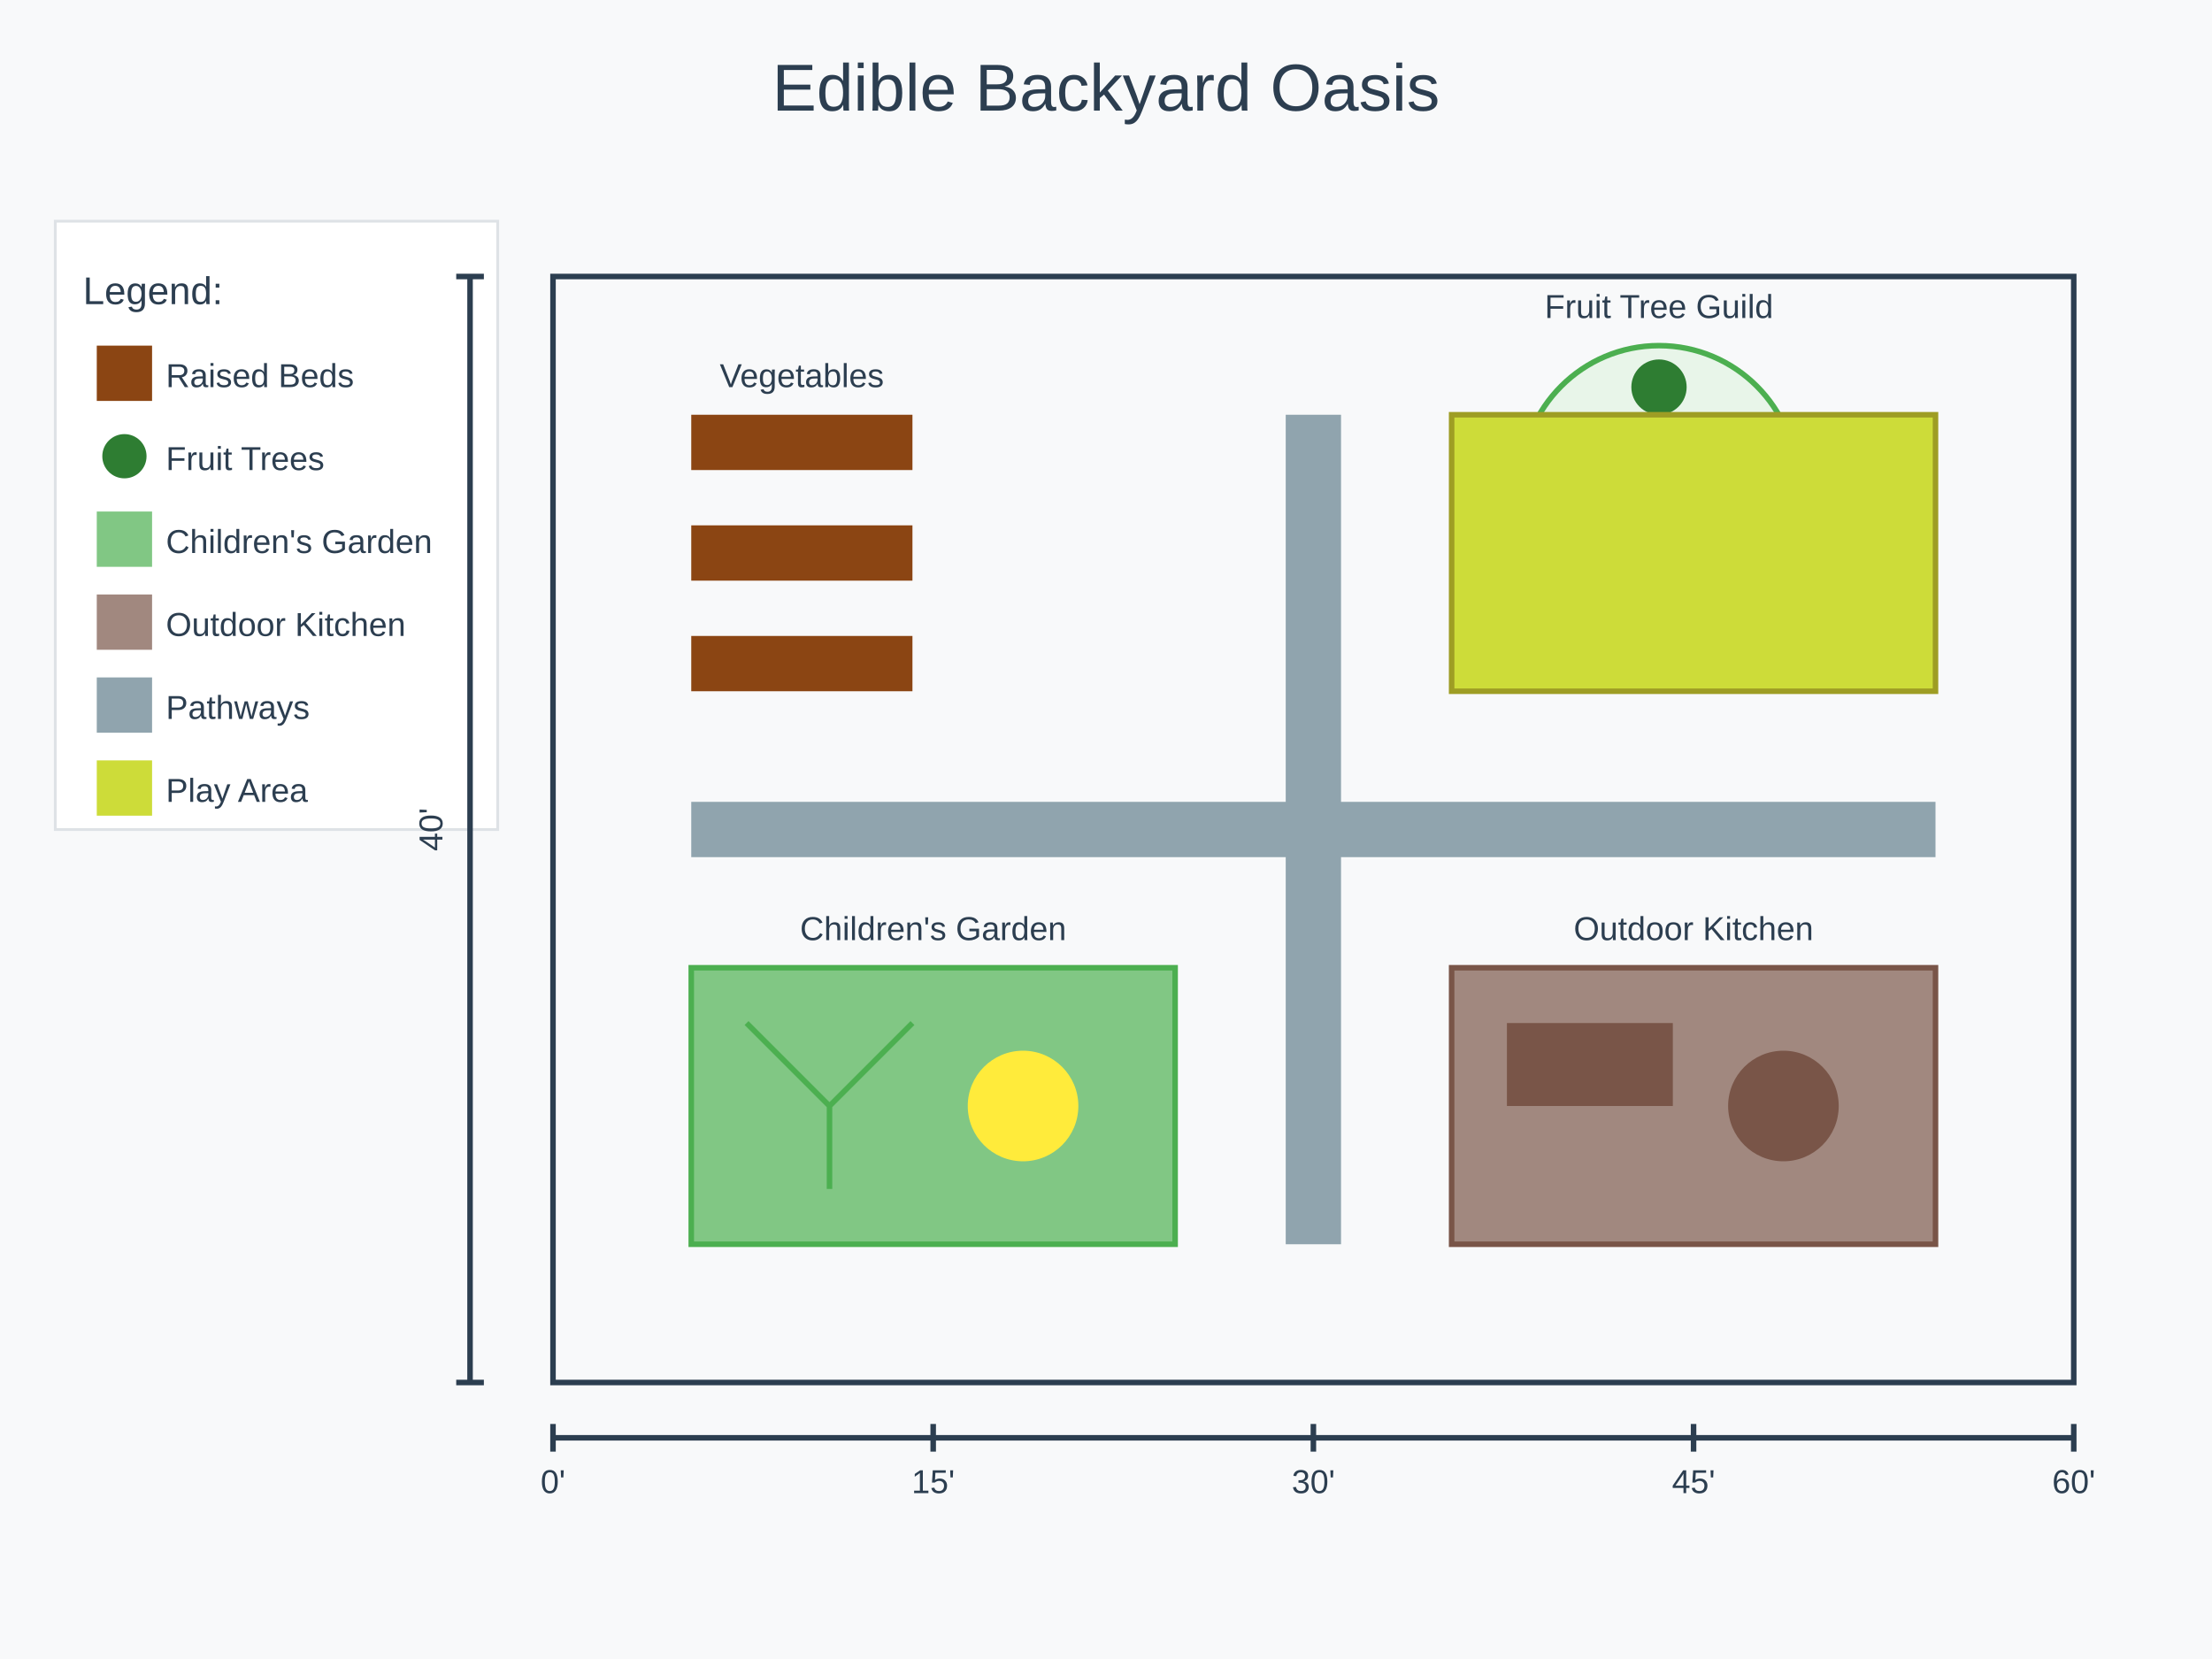
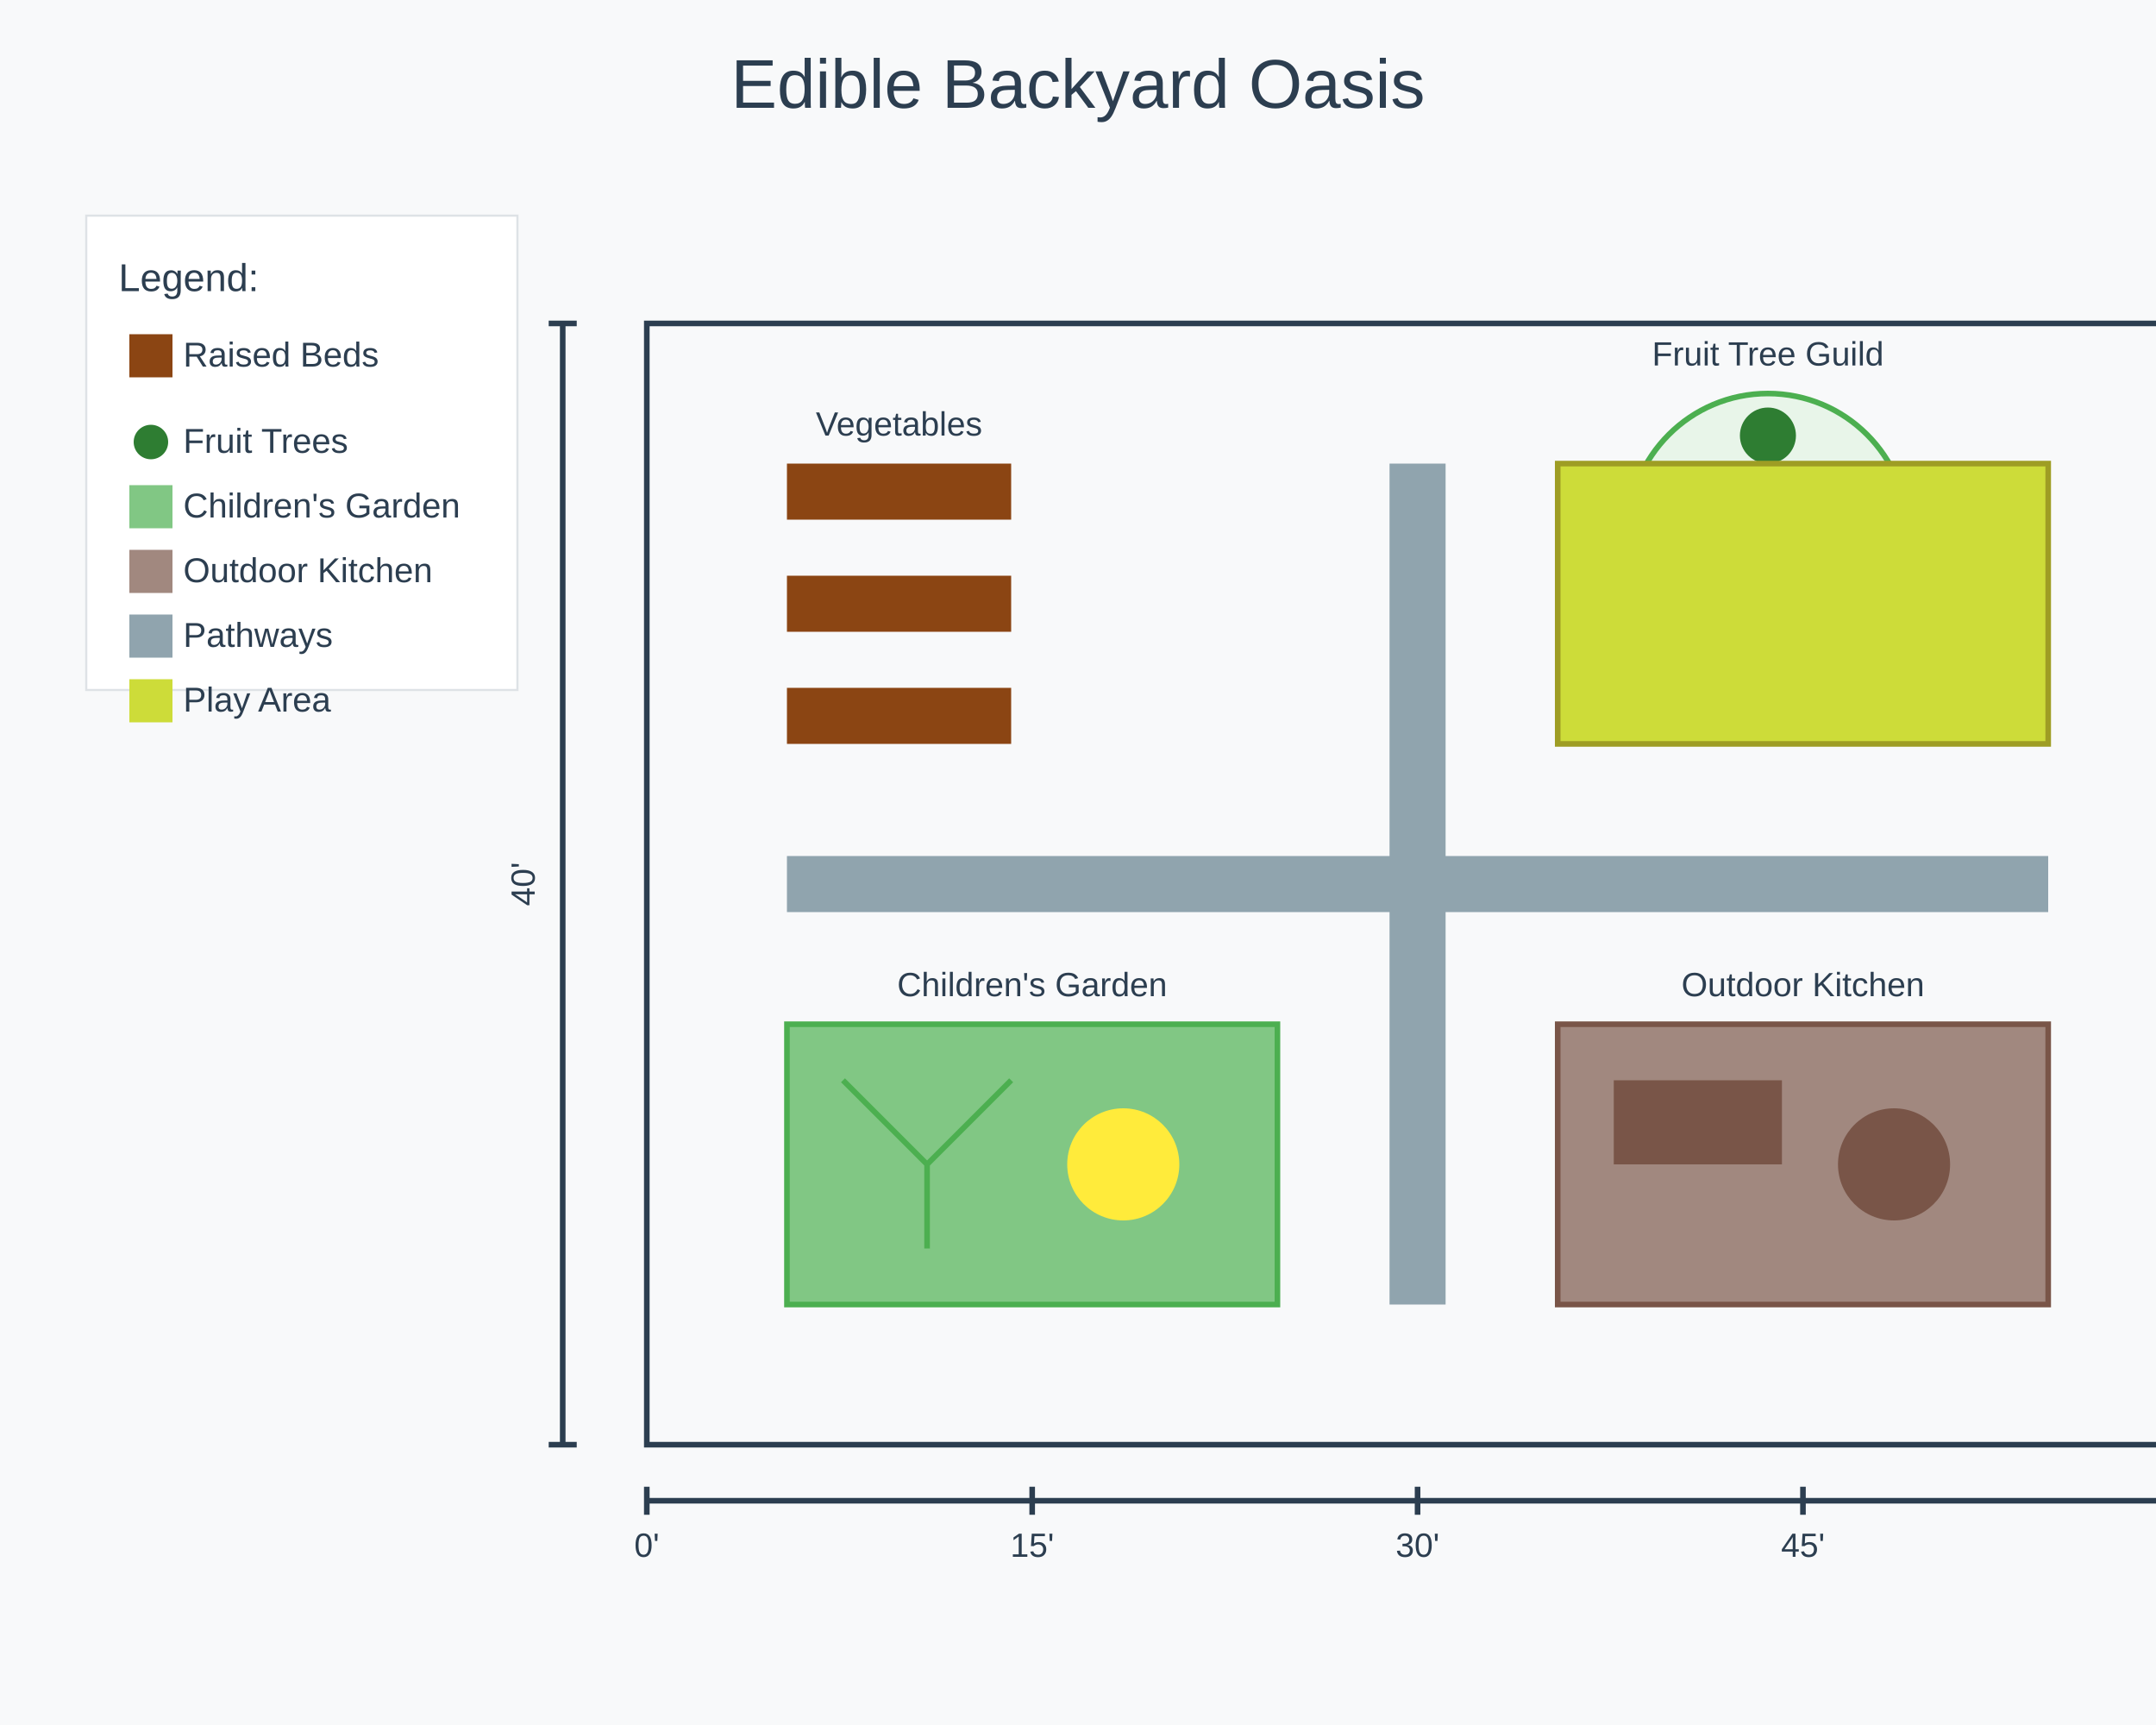
- <svg xmlns="http://www.w3.org/2000/svg" width="800" height="600" viewBox="0 0 800 600">
-   <rect width="800" height="600" fill="#f8f9fa" />
-   <text x="400" y="40" font-family="Arial" font-size="24" text-anchor="middle" fill="#2c3e50">Edible Backyard Oasis</text>
-   <g transform="translate(20, 80)">
-     <rect width="160" height="220" fill="#ffffff" stroke="#dee2e6" />
-     <text x="10" y="30" font-family="Arial" font-size="14" fill="#2c3e50">Legend:</text>
-     <rect x="15" y="45" width="20" height="20" fill="#8b4513" />
-     <text x="40" y="60" font-family="Arial" font-size="12" fill="#2c3e50">Raised Beds</text>
-     <circle cx="25" cy="85" r="8" fill="#2e7d32" />
-     <text x="40" y="90" font-family="Arial" font-size="12" fill="#2c3e50">Fruit Trees</text>
-     <rect x="15" y="105" width="20" height="20" fill="#81c784" />
-     <text x="40" y="120" font-family="Arial" font-size="12" fill="#2c3e50">Children's Garden</text>
-     <rect x="15" y="135" width="20" height="20" fill="#a1887f" />
-     <text x="40" y="150" font-family="Arial" font-size="12" fill="#2c3e50">Outdoor Kitchen</text>
-     <rect x="15" y="165" width="20" height="20" fill="#90a4ae" />
-     <text x="40" y="180" font-family="Arial" font-size="12" fill="#2c3e50">Pathways</text>
-     <rect x="15" y="195" width="20" height="20" fill="#cddc39" />
-     <text x="40" y="210" font-family="Arial" font-size="12" fill="#2c3e50">Play Area</text>
+ <svg xmlns="http://www.w3.org/2000/svg" width="1000" height="800" viewBox="0 0 1000 800">
+   <rect width="1000" height="800" fill="#f8f9fa" />
+   <text x="500" y="50" font-family="Arial" font-size="32" text-anchor="middle" fill="#2c3e50">Edible Backyard Oasis</text>
+   <g transform="translate(40, 100)">
+     <rect width="200" height="220" fill="#ffffff" stroke="#dee2e6" />
+     <text x="15" y="35" font-family="Arial" font-size="18" fill="#2c3e50">Legend:</text>
+     <rect x="20" y="55" width="20" height="20" fill="#8b4513" />
+     <text x="45" y="70" font-family="Arial" font-size="16" fill="#2c3e50">Raised Beds</text>
+     <circle cx="30" cy="105" r="8" fill="#2e7d32" />
+     <text x="45" y="110" font-family="Arial" font-size="16" fill="#2c3e50">Fruit Trees</text>
+     <rect x="20" y="125" width="20" height="20" fill="#81c784" />
+     <text x="45" y="140" font-family="Arial" font-size="16" fill="#2c3e50">Children's Garden</text>
+     <rect x="20" y="155" width="20" height="20" fill="#a1887f" />
+     <text x="45" y="170" font-family="Arial" font-size="16" fill="#2c3e50">Outdoor Kitchen</text>
+     <rect x="20" y="185" width="20" height="20" fill="#90a4ae" />
+     <text x="45" y="200" font-family="Arial" font-size="16" fill="#2c3e50">Pathways</text>
+     <rect x="20" y="215" width="20" height="20" fill="#cddc39" />
+     <text x="45" y="230" font-family="Arial" font-size="16" fill="#2c3e50">Play Area</text>
  </g>
-   <g transform="translate(200, 100)">
+   <g transform="translate(300, 150) scale(1.3)">
    <rect x="0" y="0" width="550" height="400" fill="none" stroke="#2c3e50" stroke-width="2" />
    <path d="M50,200 L500,200" stroke="#90a4ae" stroke-width="20" fill="none" />
    <path d="M275,50 L275,350" stroke="#90a4ae" stroke-width="20" fill="none" />
    <g transform="translate(50,50)">
      <g fill="#8b4513">
        <rect x="0" y="0" width="80" height="20" />
        <rect x="0" y="40" width="80" height="20" />
        <rect x="0" y="80" width="80" height="20" />
      </g>
      <text x="40" y="-10" font-family="Arial" font-size="12" text-anchor="middle" fill="#2c3e50">Vegetables</text>
    </g>
    <g transform="translate(400,75)">
      <circle cx="0" cy="0" r="50" fill="#e8f5e9" stroke="#4caf50" stroke-width="2" />
      <circle cx="0" cy="0" r="20" fill="#2e7d32" />
      <g fill="#2e7d32">
        <circle cx="35" cy="0" r="10" />
        <circle cx="-35" cy="0" r="10" />
        <circle cx="0" cy="35" r="10" />
        <circle cx="0" cy="-35" r="10" />
      </g>
      <text x="0" y="-60" font-family="Arial" font-size="12" text-anchor="middle" fill="#2c3e50">Fruit Tree Guild</text>
    </g>
    <g transform="translate(50,250)">
      <rect x="0" y="0" width="175" height="100" fill="#81c784" stroke="#4caf50" stroke-width="2" />
      <path d="M20,20 L50,50 L80,20 M50,50 L50,80" stroke="#4caf50" stroke-width="2" fill="none" />
      <circle cx="120" cy="50" r="20" fill="#ffeb3b" />
      <text x="87.5" y="-10" font-family="Arial" font-size="12" text-anchor="middle" fill="#2c3e50">Children's Garden</text>
    </g>
    <g transform="translate(325,250)">
      <rect x="0" y="0" width="175" height="100" fill="#a1887f" stroke="#795548" stroke-width="2" />
      <rect x="20" y="20" width="60" height="30" fill="#795548" />
      <circle cx="120" cy="50" r="20" fill="#795548" />
      <text x="87.5" y="-10" font-family="Arial" font-size="12" text-anchor="middle" fill="#2c3e50">Outdoor Kitchen</text>
    </g>
    <rect x="325" y="50" width="175" height="100" fill="#cddc39" stroke="#9e9d24" stroke-width="2" />
    <g transform="translate(0, 420)">
      <line x1="0" y1="0" x2="550" y2="0" stroke="#2c3e50" stroke-width="2" />
      <line x1="0" y1="-5" x2="0" y2="5" stroke="#2c3e50" stroke-width="2" />
      <line x1="137.5" y1="-5" x2="137.5" y2="5" stroke="#2c3e50" stroke-width="2" />
      <line x1="275" y1="-5" x2="275" y2="5" stroke="#2c3e50" stroke-width="2" />
      <line x1="412.5" y1="-5" x2="412.5" y2="5" stroke="#2c3e50" stroke-width="2" />
      <line x1="550" y1="-5" x2="550" y2="5" stroke="#2c3e50" stroke-width="2" />
      <text x="0" y="20" font-family="Arial" font-size="12" text-anchor="middle" fill="#2c3e50">0'</text>
      <text x="137.5" y="20" font-family="Arial" font-size="12" text-anchor="middle" fill="#2c3e50">15'</text>
      <text x="275" y="20" font-family="Arial" font-size="12" text-anchor="middle" fill="#2c3e50">30'</text>
      <text x="412.5" y="20" font-family="Arial" font-size="12" text-anchor="middle" fill="#2c3e50">45'</text>
      <text x="550" y="20" font-family="Arial" font-size="12" text-anchor="middle" fill="#2c3e50">60'</text>
    </g>
    <g transform="translate(-30, 0)">
      <line x1="0" y1="0" x2="0" y2="400" stroke="#2c3e50" stroke-width="2" />
      <line x1="-5" y1="0" x2="5" y2="0" stroke="#2c3e50" stroke-width="2" />
      <line x1="-5" y1="400" x2="5" y2="400" stroke="#2c3e50" stroke-width="2" />
      <text x="-10" y="200" font-family="Arial" font-size="12" text-anchor="middle" fill="#2c3e50" transform="rotate(-90, -10, 200)">40'</text>
    </g>
  </g>
</svg>
